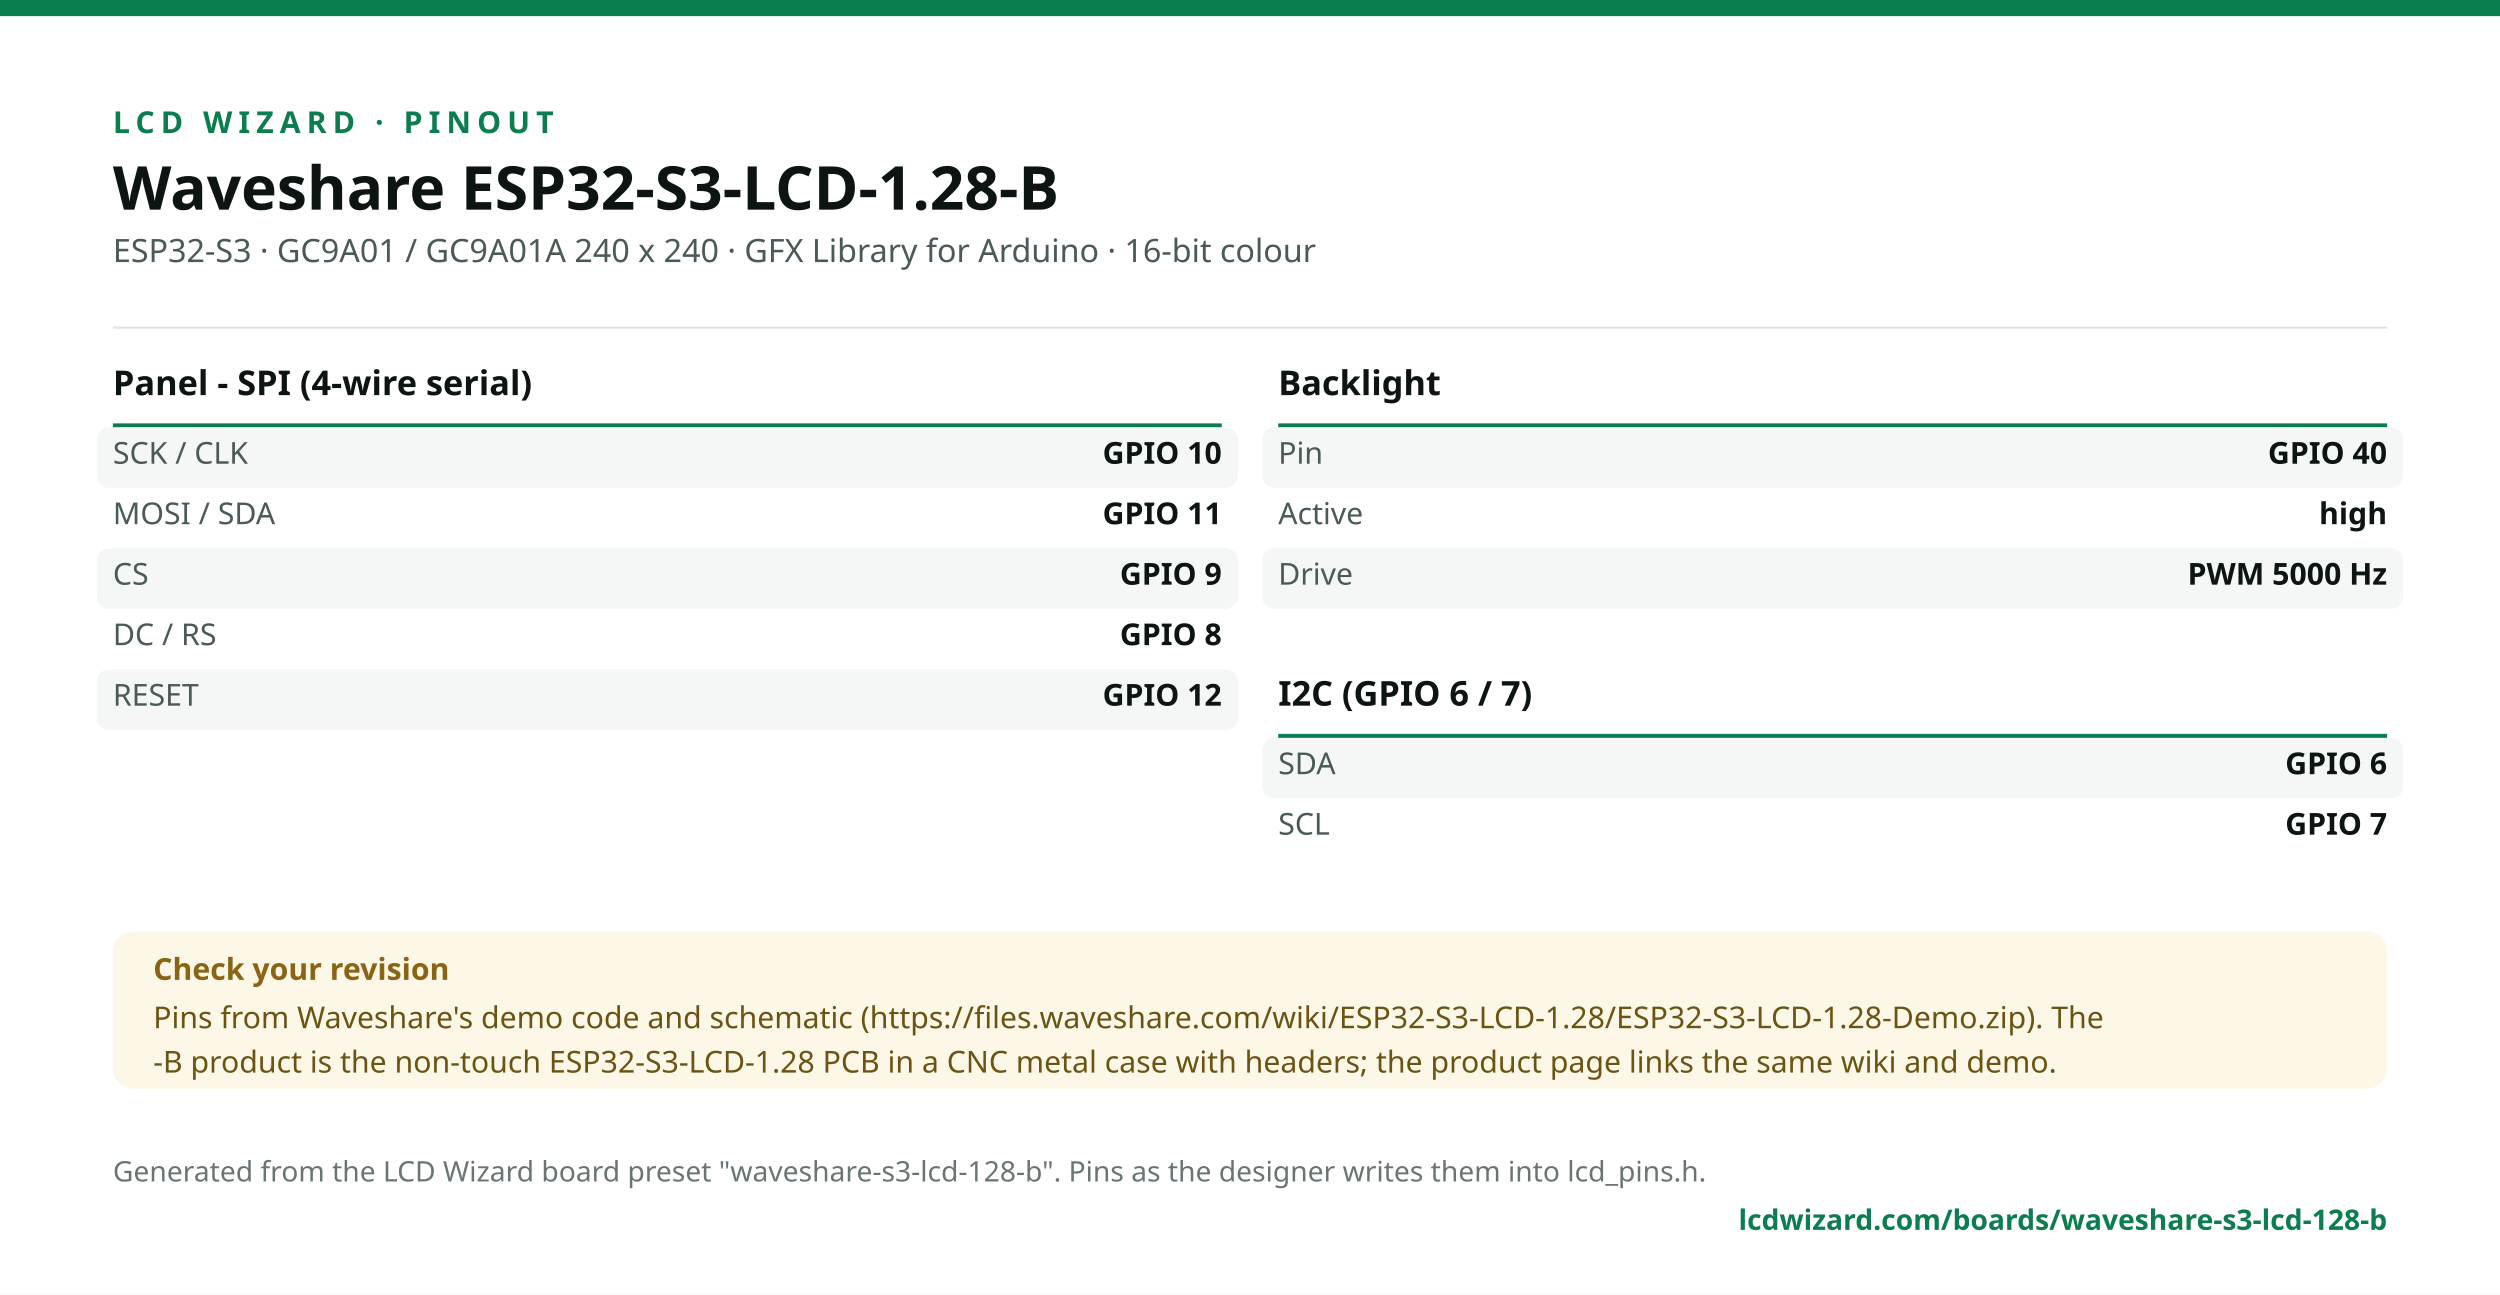
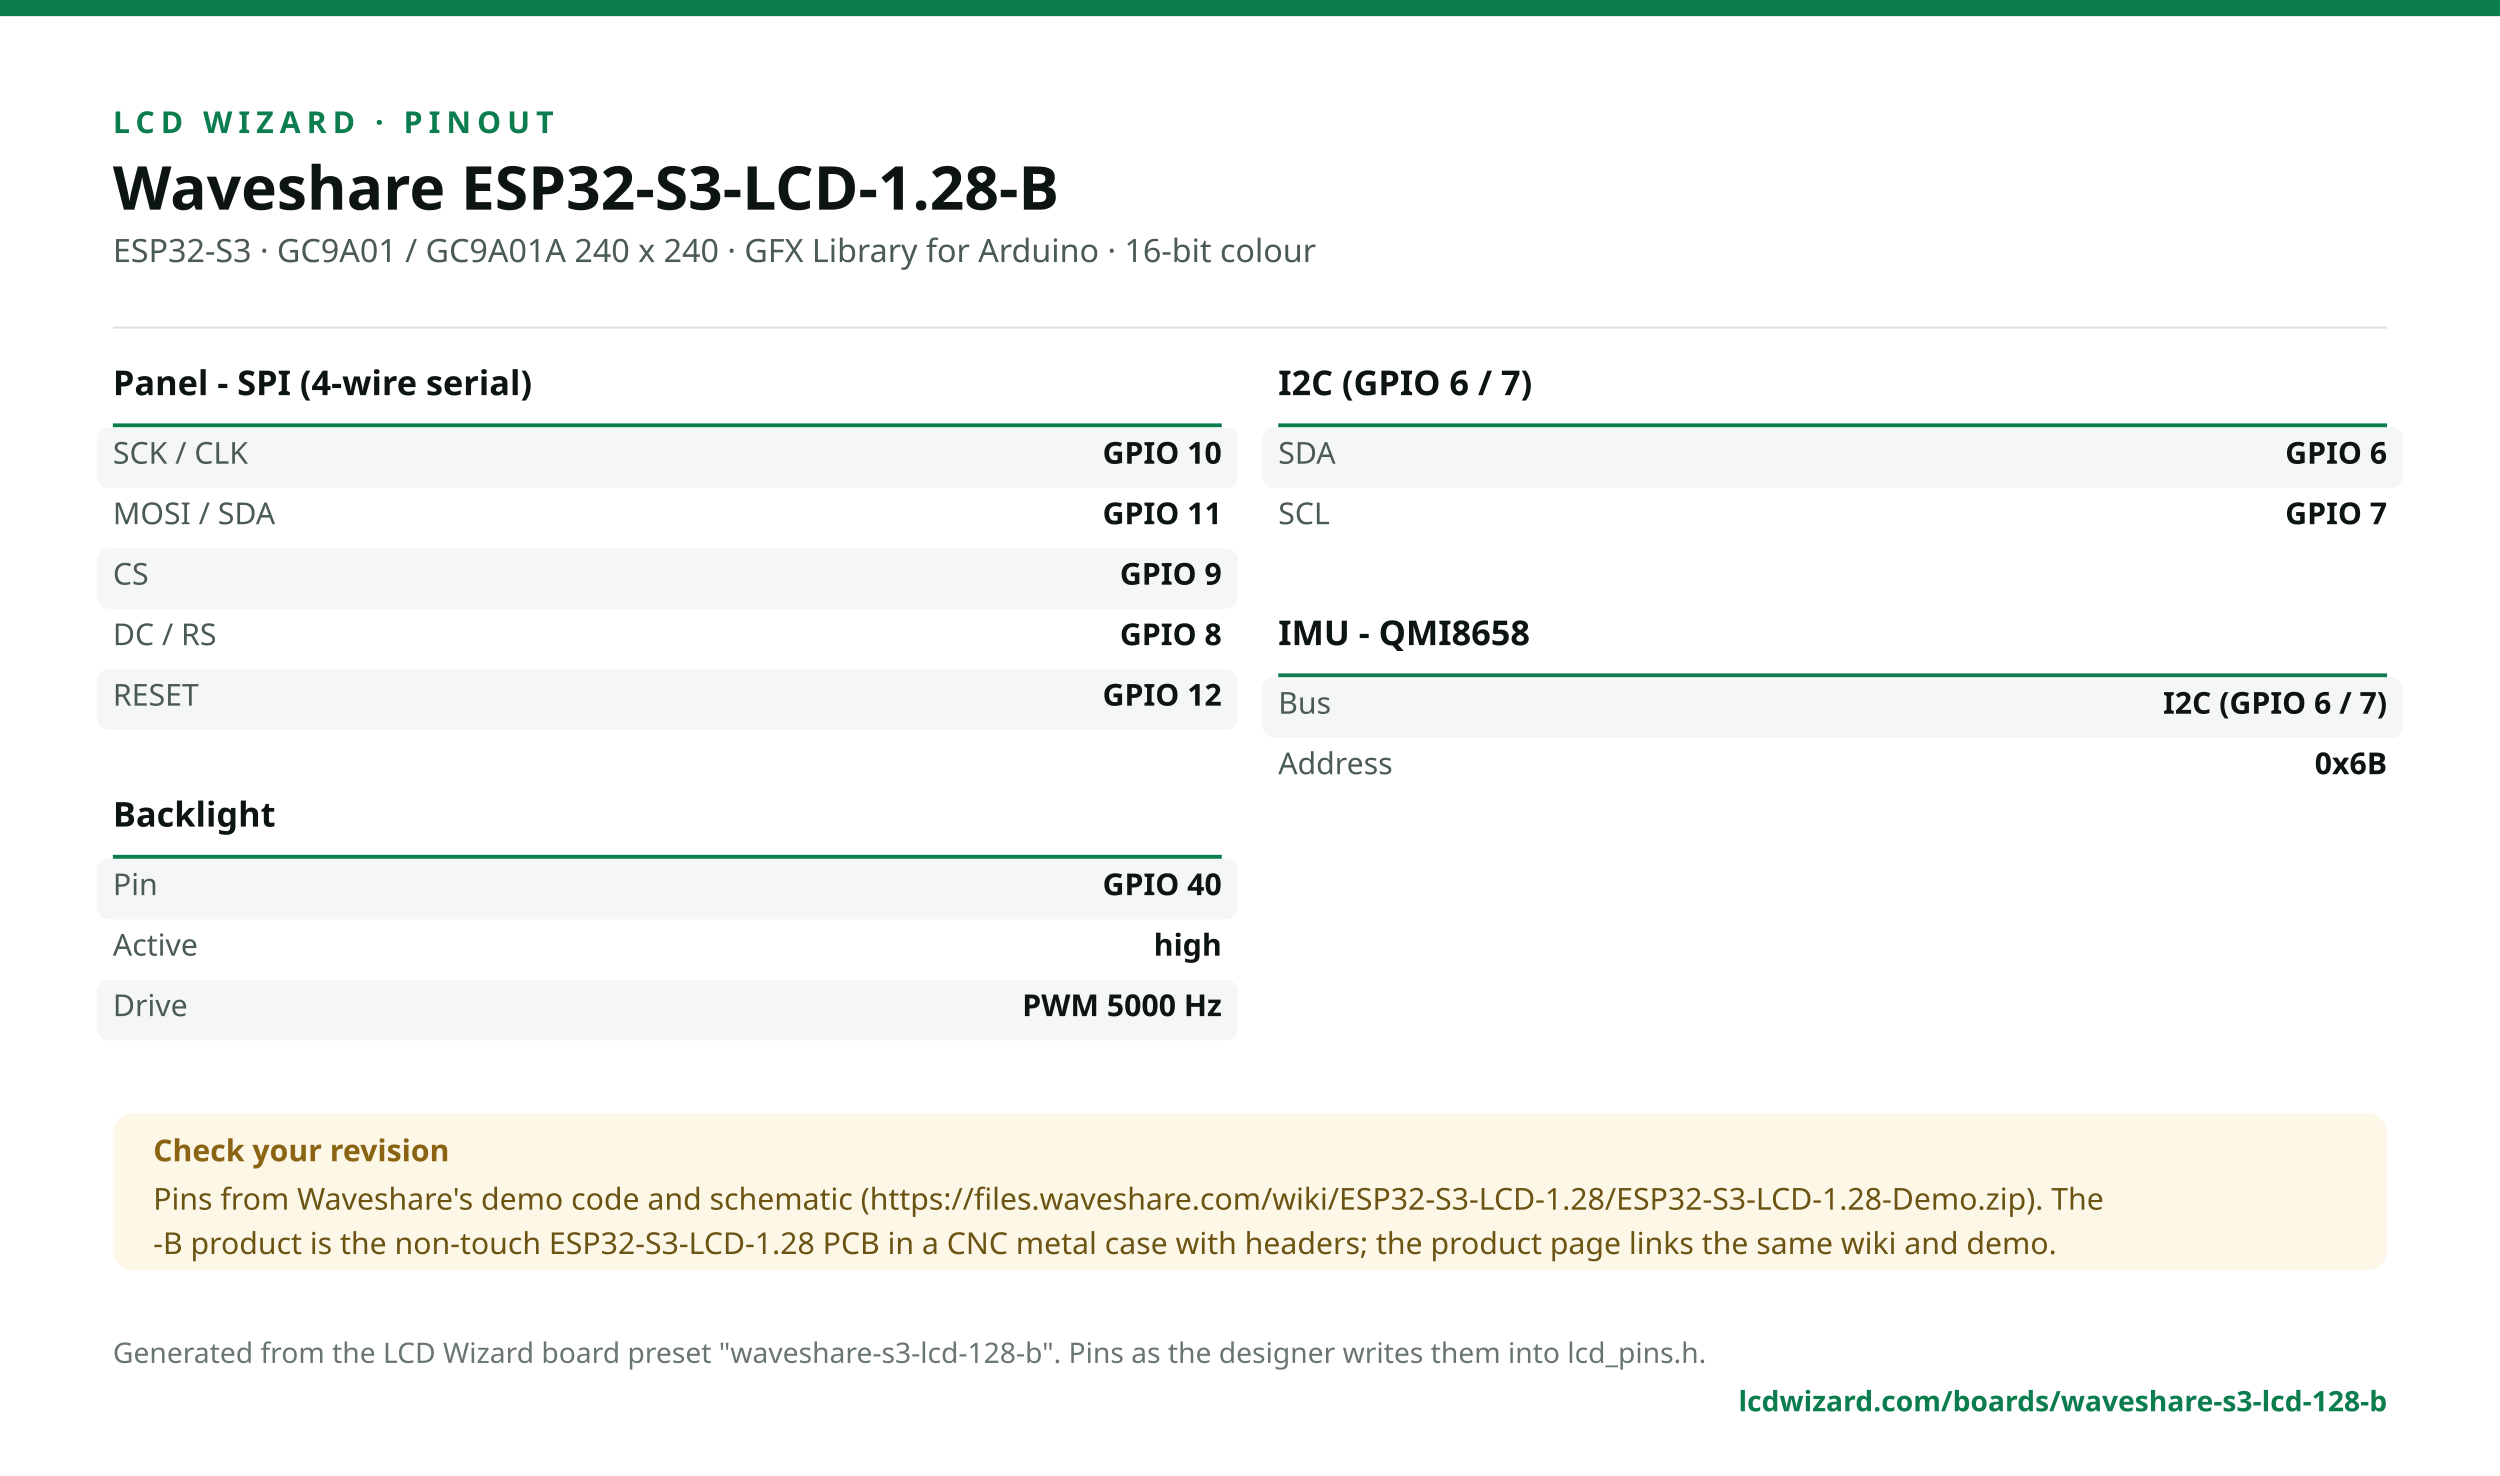
- <svg xmlns="http://www.w3.org/2000/svg" width="1240" height="642" viewBox="0 0 1240 642">
-   <rect width="1240" height="642" fill="#ffffff" />
+ <svg xmlns="http://www.w3.org/2000/svg" width="1240" height="732" viewBox="0 0 1240 732">
+   <rect width="1240" height="732" fill="#ffffff" />
  <rect x="0" y="0" width="1240" height="8" fill="#0b7d4e" />
  <text x="56" y="66" font-family="Montserrat" font-weight="700" font-size="15" letter-spacing="3" fill="#0b7d4e">LCD WIZARD  ·  PINOUT</text>
  <text x="56" y="104" font-family="Montserrat" font-weight="700" font-size="30" fill="#0d1513">Waveshare ESP32-S3-LCD-1.28-B</text>
  <text x="56" y="130" font-family="Montserrat" font-weight="500" font-size="16" fill="#4a5a55">ESP32-S3   ·   GC9A01 / GC9A01A 240 x 240   ·   GFX Library for Arduino   ·   16-bit colour</text>
  <rect x="56" y="162" width="1128" height="1" fill="#dbe3df" />
  <text x="56" y="196" font-family="Montserrat" font-weight="700" font-size="17" fill="#0d1513">Panel - SPI (4-wire serial)</text>
  <rect x="56" y="210" width="550" height="2" fill="#0b7d4e" />
  <rect x="48" y="212" width="566" height="30" rx="6" fill="#f4f7f5" />
  <text x="56" y="230" font-family="Montserrat" font-weight="500" font-size="15" fill="#4a5a55">SCK / CLK</text>
  <text x="606" text-anchor="end" y="230" font-family="Montserrat" font-weight="700" font-size="15" fill="#0d1513">GPIO 10</text>
  <text x="56" y="260" font-family="Montserrat" font-weight="500" font-size="15" fill="#4a5a55">MOSI / SDA</text>
  <text x="606" text-anchor="end" y="260" font-family="Montserrat" font-weight="700" font-size="15" fill="#0d1513">GPIO 11</text>
  <rect x="48" y="272" width="566" height="30" rx="6" fill="#f4f7f5" />
  <text x="56" y="290" font-family="Montserrat" font-weight="500" font-size="15" fill="#4a5a55">CS</text>
  <text x="606" text-anchor="end" y="290" font-family="Montserrat" font-weight="700" font-size="15" fill="#0d1513">GPIO 9</text>
  <text x="56" y="320" font-family="Montserrat" font-weight="500" font-size="15" fill="#4a5a55">DC / RS</text>
  <text x="606" text-anchor="end" y="320" font-family="Montserrat" font-weight="700" font-size="15" fill="#0d1513">GPIO 8</text>
  <rect x="48" y="332" width="566" height="30" rx="6" fill="#f4f7f5" />
  <text x="56" y="350" font-family="Montserrat" font-weight="500" font-size="15" fill="#4a5a55">RESET</text>
  <text x="606" text-anchor="end" y="350" font-family="Montserrat" font-weight="700" font-size="15" fill="#0d1513">GPIO 12</text>
-   <text x="634" y="196" font-family="Montserrat" font-weight="700" font-size="17" fill="#0d1513">Backlight</text>
+   <text x="56" y="410" font-family="Montserrat" font-weight="700" font-size="17" fill="#0d1513">Backlight</text>
+   <rect x="56" y="424" width="550" height="2" fill="#0b7d4e" />
+   <rect x="48" y="426" width="566" height="30" rx="6" fill="#f4f7f5" />
+   <text x="56" y="444" font-family="Montserrat" font-weight="500" font-size="15" fill="#4a5a55">Pin</text>
+   <text x="606" text-anchor="end" y="444" font-family="Montserrat" font-weight="700" font-size="15" fill="#0d1513">GPIO 40</text>
+   <text x="56" y="474" font-family="Montserrat" font-weight="500" font-size="15" fill="#4a5a55">Active</text>
+   <text x="606" text-anchor="end" y="474" font-family="Montserrat" font-weight="700" font-size="15" fill="#0d1513">high</text>
+   <rect x="48" y="486" width="566" height="30" rx="6" fill="#f4f7f5" />
+   <text x="56" y="504" font-family="Montserrat" font-weight="500" font-size="15" fill="#4a5a55">Drive</text>
+   <text x="606" text-anchor="end" y="504" font-family="Montserrat" font-weight="700" font-size="15" fill="#0d1513">PWM 5000 Hz</text>
+   <text x="634" y="196" font-family="Montserrat" font-weight="700" font-size="17" fill="#0d1513">I2C (GPIO 6 / 7)</text>
  <rect x="634" y="210" width="550" height="2" fill="#0b7d4e" />
  <rect x="626" y="212" width="566" height="30" rx="6" fill="#f4f7f5" />
-   <text x="634" y="230" font-family="Montserrat" font-weight="500" font-size="15" fill="#4a5a55">Pin</text>
-   <text x="1184" text-anchor="end" y="230" font-family="Montserrat" font-weight="700" font-size="15" fill="#0d1513">GPIO 40</text>
-   <text x="634" y="260" font-family="Montserrat" font-weight="500" font-size="15" fill="#4a5a55">Active</text>
-   <text x="1184" text-anchor="end" y="260" font-family="Montserrat" font-weight="700" font-size="15" fill="#0d1513">high</text>
-   <rect x="626" y="272" width="566" height="30" rx="6" fill="#f4f7f5" />
-   <text x="634" y="290" font-family="Montserrat" font-weight="500" font-size="15" fill="#4a5a55">Drive</text>
-   <text x="1184" text-anchor="end" y="290" font-family="Montserrat" font-weight="700" font-size="15" fill="#0d1513">PWM 5000 Hz</text>
-   <text x="634" y="350" font-family="Montserrat" font-weight="700" font-size="17" fill="#0d1513">I2C (GPIO 6 / 7)</text>
-   <rect x="634" y="364" width="550" height="2" fill="#0b7d4e" />
-   <rect x="626" y="366" width="566" height="30" rx="6" fill="#f4f7f5" />
-   <text x="634" y="384" font-family="Montserrat" font-weight="500" font-size="15" fill="#4a5a55">SDA</text>
-   <text x="1184" text-anchor="end" y="384" font-family="Montserrat" font-weight="700" font-size="15" fill="#0d1513">GPIO 6</text>
-   <text x="634" y="414" font-family="Montserrat" font-weight="500" font-size="15" fill="#4a5a55">SCL</text>
-   <text x="1184" text-anchor="end" y="414" font-family="Montserrat" font-weight="700" font-size="15" fill="#0d1513">GPIO 7</text>
-   <rect x="56" y="462" width="1128" height="78" rx="10" fill="#fdf7e8" />
-   <text x="76" y="486" font-family="Montserrat" font-weight="700" font-size="15" fill="#8a6412">Check your revision</text>
-   <text x="76" y="510" font-family="Montserrat" font-weight="500" font-size="15" fill="#6b5312">Pins from Waveshare's demo code and schematic (https://files.waveshare.com/wiki/ESP32-S3-LCD-1.28/ESP32-S3-LCD-1.28-Demo.zip). The</text>
-   <text x="76" y="532" font-family="Montserrat" font-weight="500" font-size="15" fill="#6b5312">-B product is the non-touch ESP32-S3-LCD-1.28 PCB in a CNC metal case with headers; the product page links the same wiki and demo.</text>
-   <text x="56" y="586" font-family="Montserrat" font-weight="500" font-size="14" fill="#687570">Generated from the LCD Wizard board preset "waveshare-s3-lcd-128-b". Pins as the designer writes them into lcd_pins.h.</text>
-   <text x="1184" text-anchor="end" y="610" font-family="Montserrat" font-weight="700" font-size="14" fill="#0b7d4e">lcdwizard.com/boards/waveshare-s3-lcd-128-b</text>
+   <text x="634" y="230" font-family="Montserrat" font-weight="500" font-size="15" fill="#4a5a55">SDA</text>
+   <text x="1184" text-anchor="end" y="230" font-family="Montserrat" font-weight="700" font-size="15" fill="#0d1513">GPIO 6</text>
+   <text x="634" y="260" font-family="Montserrat" font-weight="500" font-size="15" fill="#4a5a55">SCL</text>
+   <text x="1184" text-anchor="end" y="260" font-family="Montserrat" font-weight="700" font-size="15" fill="#0d1513">GPIO 7</text>
+   <text x="634" y="320" font-family="Montserrat" font-weight="700" font-size="17" fill="#0d1513">IMU - QMI8658</text>
+   <rect x="634" y="334" width="550" height="2" fill="#0b7d4e" />
+   <rect x="626" y="336" width="566" height="30" rx="6" fill="#f4f7f5" />
+   <text x="634" y="354" font-family="Montserrat" font-weight="500" font-size="15" fill="#4a5a55">Bus</text>
+   <text x="1184" text-anchor="end" y="354" font-family="Montserrat" font-weight="700" font-size="15" fill="#0d1513">I2C (GPIO 6 / 7)</text>
+   <text x="634" y="384" font-family="Montserrat" font-weight="500" font-size="15" fill="#4a5a55">Address</text>
+   <text x="1184" text-anchor="end" y="384" font-family="Montserrat" font-weight="700" font-size="15" fill="#0d1513">0x6B</text>
+   <rect x="56" y="552" width="1128" height="78" rx="10" fill="#fdf7e8" />
+   <text x="76" y="576" font-family="Montserrat" font-weight="700" font-size="15" fill="#8a6412">Check your revision</text>
+   <text x="76" y="600" font-family="Montserrat" font-weight="500" font-size="15" fill="#6b5312">Pins from Waveshare's demo code and schematic (https://files.waveshare.com/wiki/ESP32-S3-LCD-1.28/ESP32-S3-LCD-1.28-Demo.zip). The</text>
+   <text x="76" y="622" font-family="Montserrat" font-weight="500" font-size="15" fill="#6b5312">-B product is the non-touch ESP32-S3-LCD-1.28 PCB in a CNC metal case with headers; the product page links the same wiki and demo.</text>
+   <text x="56" y="676" font-family="Montserrat" font-weight="500" font-size="14" fill="#687570">Generated from the LCD Wizard board preset "waveshare-s3-lcd-128-b". Pins as the designer writes them into lcd_pins.h.</text>
+   <text x="1184" text-anchor="end" y="700" font-family="Montserrat" font-weight="700" font-size="14" fill="#0b7d4e">lcdwizard.com/boards/waveshare-s3-lcd-128-b</text>
</svg>
